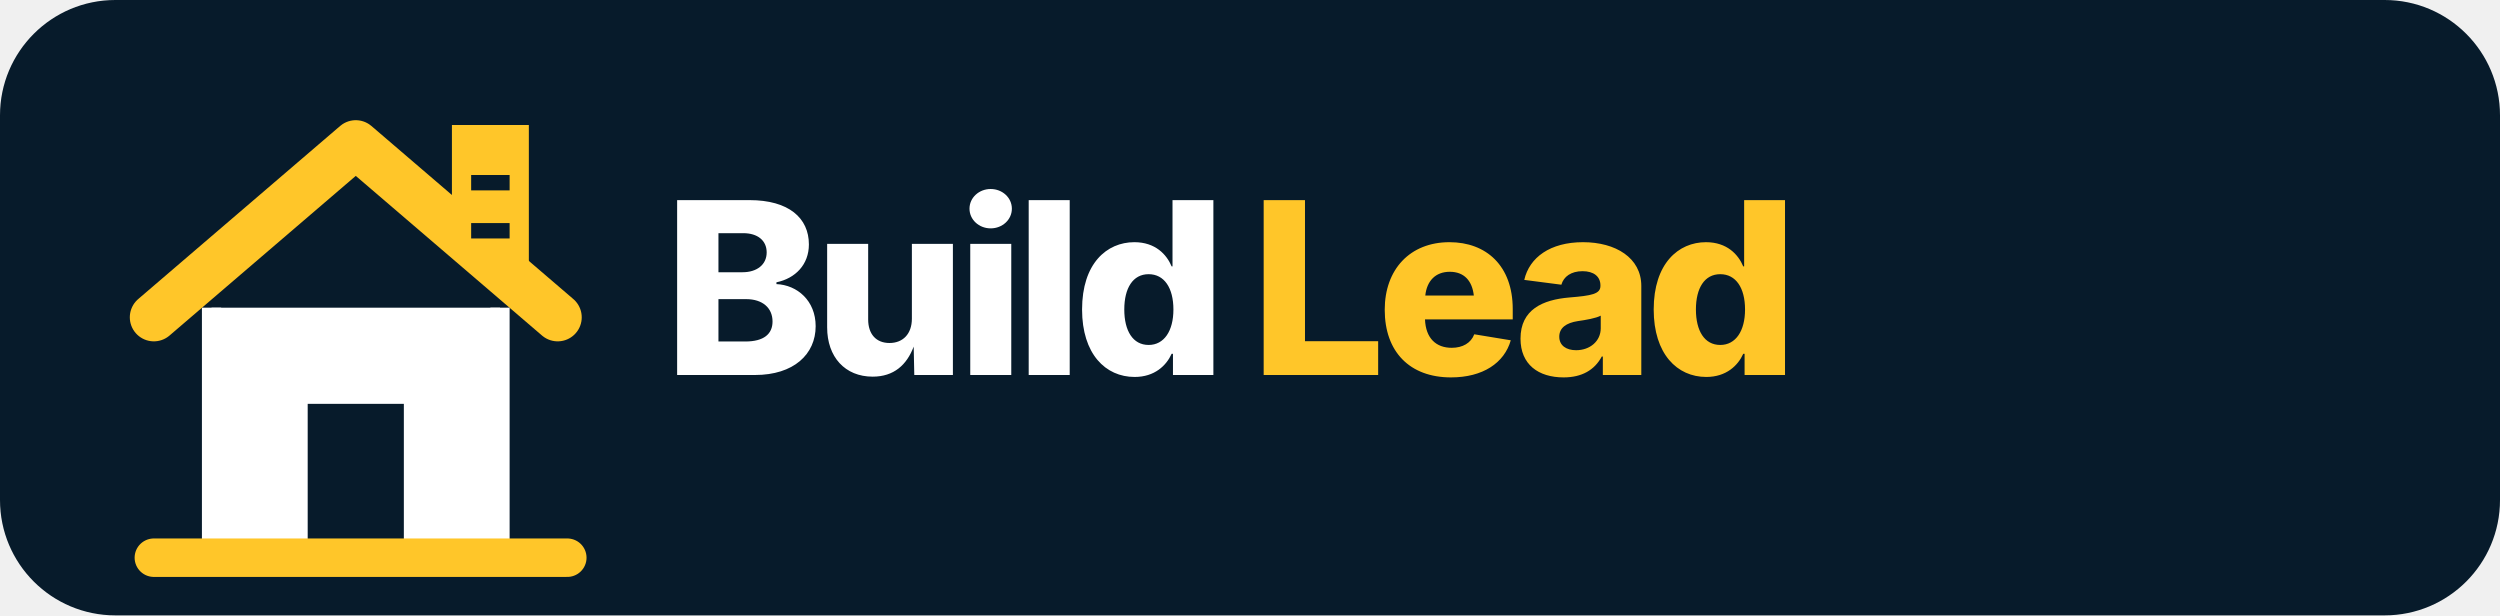
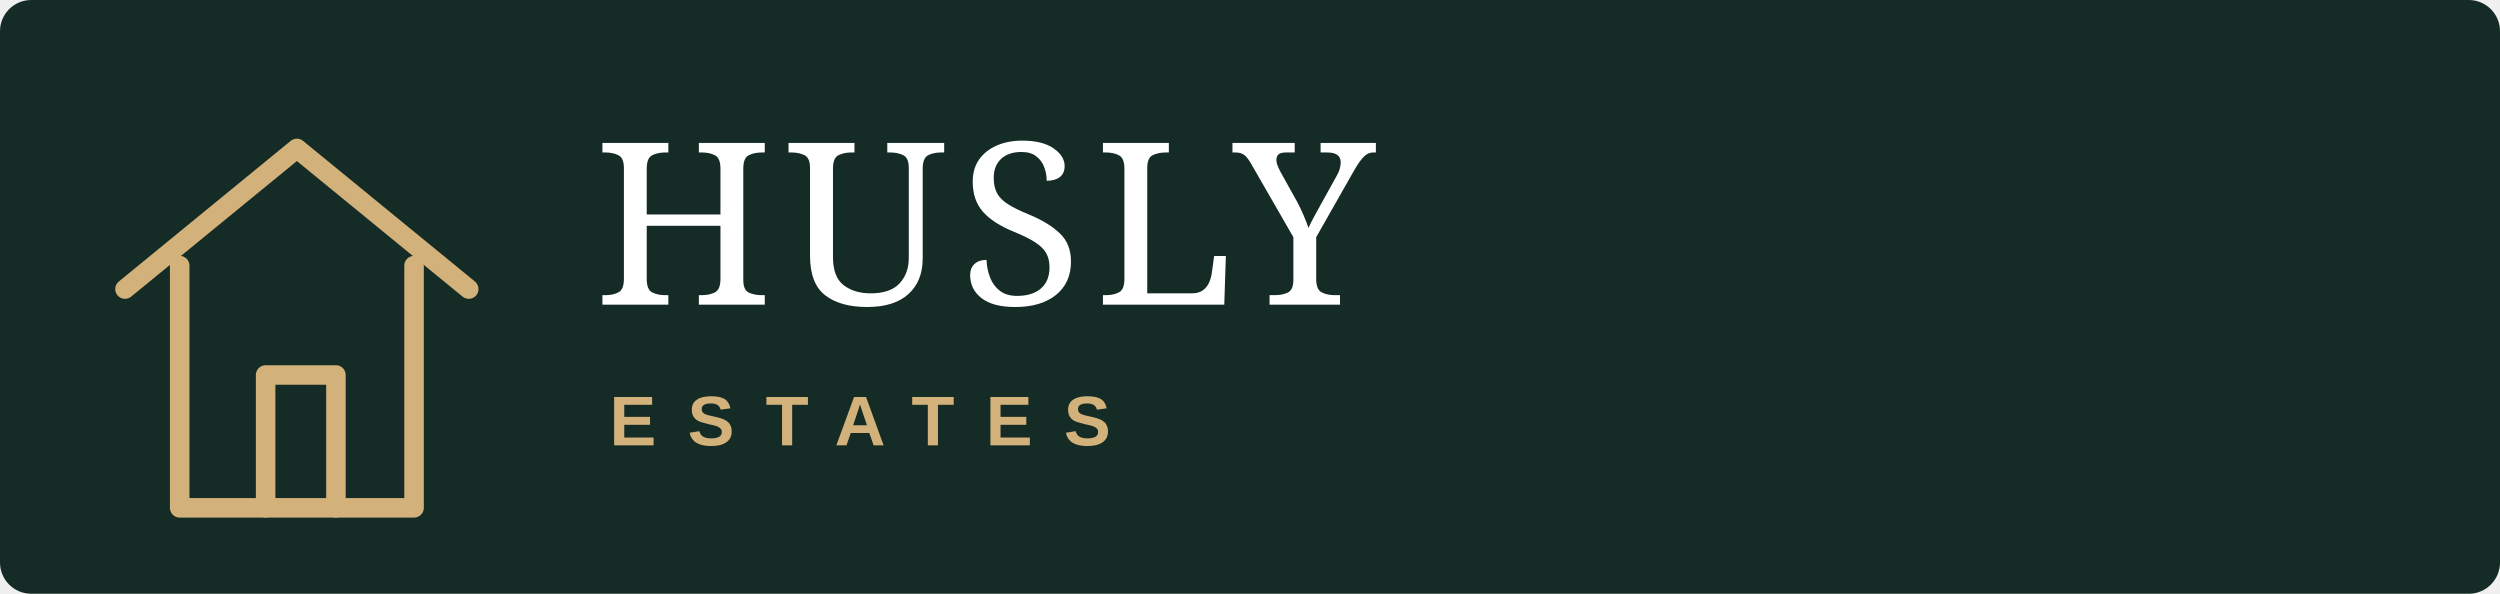
- <svg xmlns="http://www.w3.org/2000/svg" width="260" height="64" viewBox="0 0 260 64" role="img" aria-labelledby="title desc">
-   <rect width="260" height="64" rx="12" fill="#071b2b" />
-   <g transform="translate(12 8)">
-     <path d="M4 25 25 7 46 25" fill="none" stroke="#ffc629" stroke-width="5" stroke-linecap="round" stroke-linejoin="round" />
-     <path d="M10 24v25h30V24" fill="#fff" stroke="#fff" stroke-width="2" stroke-linejoin="round" />
-     <path d="M20 49V34h10v15" fill="#071b2b" />
-     <path d="M35 17V5h8v19" fill="#ffc629" />
-     <path d="M37 11h4M37 16h4" stroke="#071b2b" stroke-width="1.6" />
-     <path d="M4 50h43" stroke="#ffc629" stroke-width="4" stroke-linecap="round" />
+ <svg xmlns="http://www.w3.org/2000/svg" width="320" height="76" viewBox="0 0 320 76" role="img" aria-labelledby="title desc">
+   <rect width="320" height="76" rx="4" fill="#142c25" />
+   <g transform="translate(14 12)" fill="none" stroke="#d2b17b" stroke-width="2.5" stroke-linecap="round" stroke-linejoin="round">
+     <path d="M2 25 24 7l22 18" />
+     <path d="M9 22v31h30V22" />
+     <path d="M20 53V36h9v17" />
  </g>
-   <text x="69" y="39" font-family="Inter,Arial,sans-serif" font-size="25" font-weight="800" fill="#fff" letter-spacing="-1">Build</text>
-   <text x="130" y="39" font-family="Inter,Arial,sans-serif" font-size="25" font-weight="800" fill="#ffc629" letter-spacing="-1">Lead</text>
+   <text x="76" y="39" font-family="Georgia,serif" font-size="29" letter-spacing="1.5" fill="#fff">HUSLY</text>
+   <text x="78" y="57" font-family="Arial,sans-serif" font-size="9" font-weight="700" letter-spacing="4" fill="#d2b17b">ESTATES</text>
</svg>
